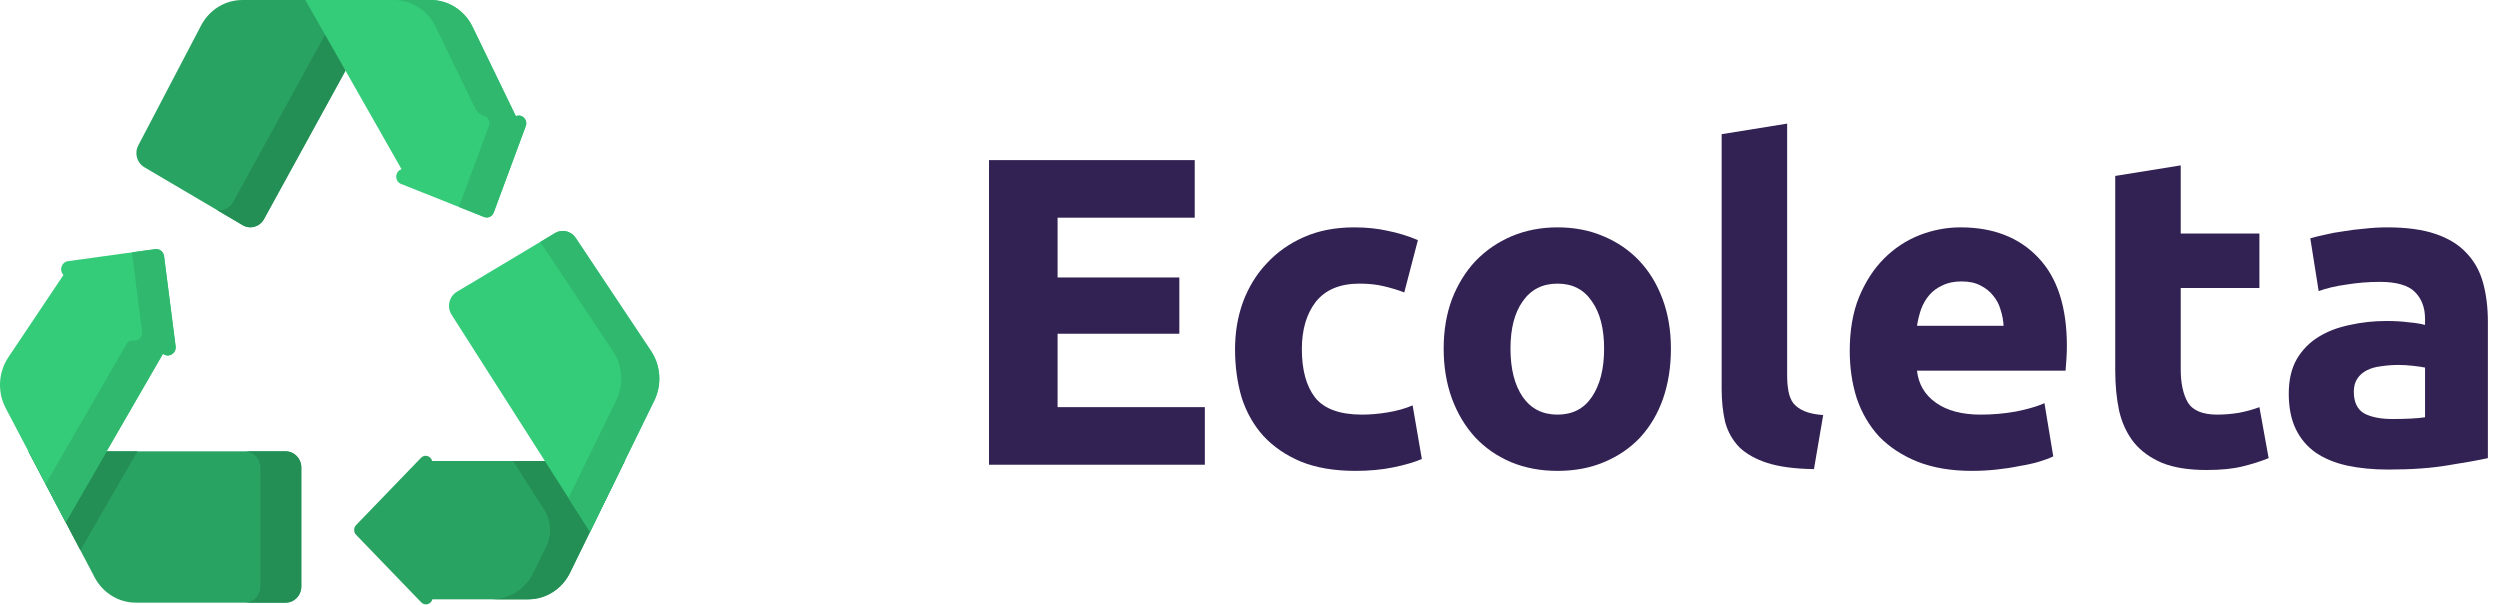
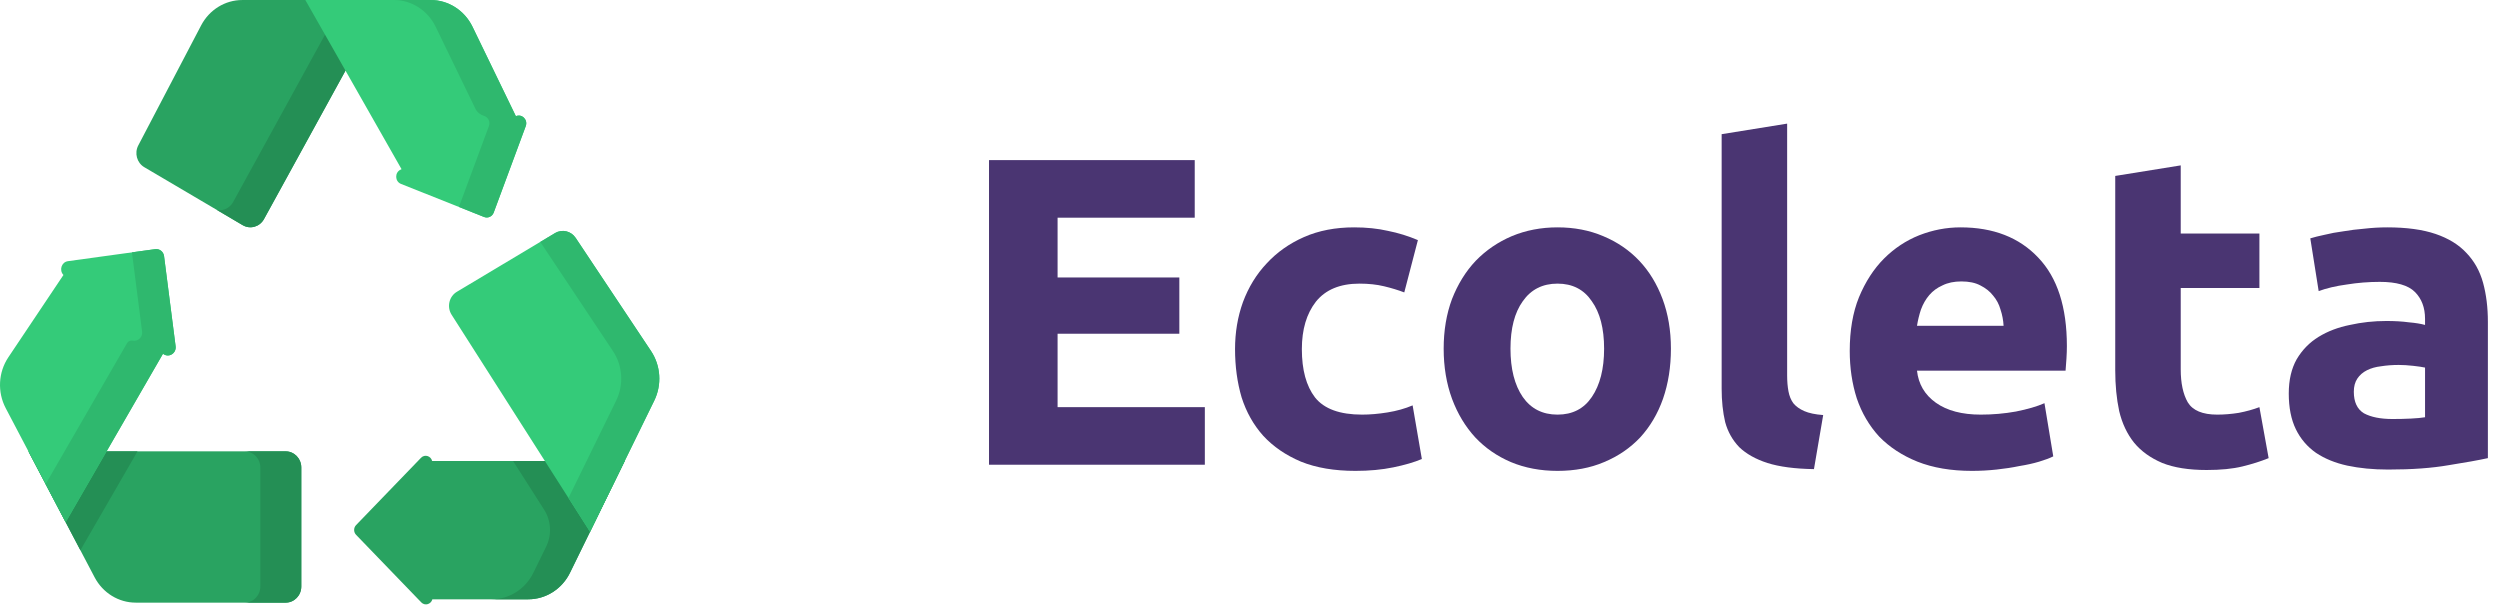
<svg xmlns="http://www.w3.org/2000/svg" width="182" height="44" viewBox="0 0 182 44" fill="none">
-   <path d="M72 33.832V11.656H86.976V15.848H76.992V20.2H85.856V24.296H76.992V29.64H87.712V33.832H72Z" fill="#322153" />
-   <path d="M89.911 25.416C89.911 24.2 90.103 23.059 90.487 21.992C90.893 20.904 91.469 19.965 92.215 19.176C92.962 18.365 93.869 17.725 94.935 17.256C96.002 16.787 97.218 16.552 98.583 16.552C99.479 16.552 100.301 16.637 101.047 16.808C101.794 16.957 102.519 17.181 103.223 17.48L102.231 21.288C101.783 21.117 101.293 20.968 100.759 20.84C100.226 20.712 99.629 20.648 98.967 20.648C97.559 20.648 96.503 21.085 95.799 21.96C95.117 22.835 94.775 23.987 94.775 25.416C94.775 26.931 95.095 28.104 95.735 28.936C96.397 29.768 97.538 30.184 99.159 30.184C99.735 30.184 100.354 30.131 101.015 30.024C101.677 29.917 102.285 29.747 102.839 29.512L103.511 33.416C102.957 33.651 102.263 33.853 101.431 34.024C100.599 34.195 99.682 34.28 98.679 34.28C97.143 34.28 95.821 34.056 94.711 33.608C93.602 33.139 92.685 32.509 91.959 31.72C91.255 30.931 90.733 30.003 90.391 28.936C90.071 27.848 89.911 26.675 89.911 25.416Z" fill="#322153" />
-   <path d="M121.643 25.384C121.643 26.707 121.451 27.923 121.067 29.032C120.683 30.12 120.128 31.059 119.403 31.848C118.677 32.616 117.803 33.213 116.779 33.64C115.776 34.067 114.645 34.28 113.387 34.28C112.149 34.28 111.019 34.067 109.995 33.64C108.992 33.213 108.128 32.616 107.403 31.848C106.677 31.059 106.112 30.12 105.707 29.032C105.301 27.923 105.099 26.707 105.099 25.384C105.099 24.061 105.301 22.856 105.707 21.768C106.133 20.68 106.709 19.752 107.435 18.984C108.181 18.216 109.056 17.619 110.059 17.192C111.083 16.765 112.192 16.552 113.387 16.552C114.603 16.552 115.712 16.765 116.715 17.192C117.739 17.619 118.613 18.216 119.339 18.984C120.064 19.752 120.629 20.68 121.035 21.768C121.44 22.856 121.643 24.061 121.643 25.384ZM116.779 25.384C116.779 23.912 116.48 22.76 115.883 21.928C115.307 21.075 114.475 20.648 113.387 20.648C112.299 20.648 111.456 21.075 110.859 21.928C110.261 22.76 109.963 23.912 109.963 25.384C109.963 26.856 110.261 28.029 110.859 28.904C111.456 29.757 112.299 30.184 113.387 30.184C114.475 30.184 115.307 29.757 115.883 28.904C116.48 28.029 116.779 26.856 116.779 25.384Z" fill="#322153" />
-   <path d="M132.056 34.152C130.67 34.131 129.539 33.981 128.664 33.704C127.811 33.427 127.128 33.043 126.616 32.552C126.126 32.04 125.784 31.432 125.592 30.728C125.422 30.003 125.336 29.192 125.336 28.296V9.768L130.104 9V27.336C130.104 27.763 130.136 28.147 130.2 28.488C130.264 28.829 130.382 29.117 130.552 29.352C130.744 29.587 131.011 29.779 131.352 29.928C131.694 30.077 132.152 30.173 132.728 30.216L132.056 34.152Z" fill="#322153" />
-   <path d="M134.661 25.544C134.661 24.051 134.885 22.749 135.333 21.64C135.803 20.509 136.411 19.571 137.157 18.824C137.904 18.077 138.757 17.512 139.717 17.128C140.699 16.744 141.701 16.552 142.725 16.552C145.115 16.552 147.003 17.288 148.389 18.76C149.776 20.211 150.469 22.355 150.469 25.192C150.469 25.469 150.459 25.779 150.437 26.12C150.416 26.44 150.395 26.728 150.373 26.984H139.557C139.664 27.965 140.123 28.744 140.933 29.32C141.744 29.896 142.832 30.184 144.197 30.184C145.072 30.184 145.925 30.109 146.757 29.96C147.611 29.789 148.304 29.587 148.837 29.352L149.477 33.224C149.221 33.352 148.88 33.48 148.453 33.608C148.027 33.736 147.547 33.843 147.013 33.928C146.501 34.035 145.947 34.12 145.349 34.184C144.752 34.248 144.155 34.28 143.557 34.28C142.043 34.28 140.72 34.056 139.589 33.608C138.48 33.16 137.552 32.552 136.805 31.784C136.08 30.995 135.536 30.067 135.173 29C134.832 27.933 134.661 26.781 134.661 25.544ZM145.861 23.72C145.84 23.315 145.765 22.92 145.637 22.536C145.531 22.152 145.349 21.811 145.093 21.512C144.859 21.213 144.549 20.968 144.165 20.776C143.803 20.584 143.344 20.488 142.789 20.488C142.256 20.488 141.797 20.584 141.413 20.776C141.029 20.947 140.709 21.181 140.453 21.48C140.197 21.779 139.995 22.131 139.845 22.536C139.717 22.92 139.621 23.315 139.557 23.72H145.861Z" fill="#322153" />
-   <path d="M153.989 12.808L158.757 12.04V17H164.485V20.968H158.757V26.888C158.757 27.891 158.927 28.691 159.269 29.288C159.631 29.885 160.346 30.184 161.413 30.184C161.925 30.184 162.447 30.141 162.981 30.056C163.535 29.949 164.037 29.811 164.485 29.64L165.157 33.352C164.581 33.587 163.941 33.789 163.237 33.96C162.533 34.131 161.669 34.216 160.645 34.216C159.343 34.216 158.266 34.045 157.413 33.704C156.559 33.341 155.877 32.851 155.365 32.232C154.853 31.592 154.49 30.824 154.277 29.928C154.085 29.032 153.989 28.04 153.989 26.952V12.808Z" fill="#322153" />
-   <path d="M174.174 30.504C174.644 30.504 175.092 30.493 175.519 30.472C175.945 30.451 176.286 30.419 176.543 30.376V26.76C176.351 26.717 176.062 26.675 175.678 26.632C175.294 26.589 174.942 26.568 174.622 26.568C174.174 26.568 173.748 26.6 173.342 26.664C172.958 26.707 172.617 26.803 172.318 26.952C172.02 27.101 171.785 27.304 171.615 27.56C171.444 27.816 171.358 28.136 171.358 28.52C171.358 29.267 171.604 29.789 172.094 30.088C172.606 30.365 173.3 30.504 174.174 30.504ZM173.79 16.552C175.198 16.552 176.372 16.712 177.311 17.032C178.249 17.352 178.996 17.811 179.55 18.408C180.126 19.005 180.532 19.731 180.767 20.584C181.001 21.437 181.118 22.387 181.118 23.432V33.352C180.436 33.501 179.487 33.672 178.271 33.864C177.054 34.077 175.582 34.184 173.854 34.184C172.767 34.184 171.775 34.088 170.879 33.896C170.004 33.704 169.246 33.395 168.606 32.968C167.966 32.52 167.476 31.944 167.134 31.24C166.793 30.536 166.622 29.672 166.622 28.648C166.622 27.667 166.814 26.835 167.199 26.152C167.604 25.469 168.137 24.925 168.799 24.52C169.46 24.115 170.217 23.827 171.071 23.656C171.924 23.464 172.809 23.368 173.727 23.368C174.345 23.368 174.889 23.4 175.358 23.464C175.849 23.507 176.244 23.571 176.543 23.656V23.208C176.543 22.397 176.297 21.747 175.807 21.256C175.316 20.765 174.463 20.52 173.246 20.52C172.436 20.52 171.636 20.584 170.846 20.712C170.057 20.819 169.374 20.979 168.799 21.192L168.19 17.352C168.468 17.267 168.809 17.181 169.215 17.096C169.641 16.989 170.1 16.904 170.59 16.84C171.081 16.755 171.593 16.691 172.127 16.648C172.681 16.584 173.236 16.552 173.79 16.552Z" fill="#322153" />
+   <path d="M72 33.832V11.656H86.976V15.848H76.992V20.2H85.856V24.296H76.992V29.64H87.712V33.832H72Z" fill="#4a3572" />
+   <path d="M89.911 25.416C89.911 24.2 90.103 23.059 90.487 21.992C90.893 20.904 91.469 19.965 92.215 19.176C92.962 18.365 93.869 17.725 94.935 17.256C96.002 16.787 97.218 16.552 98.583 16.552C99.479 16.552 100.301 16.637 101.047 16.808C101.794 16.957 102.519 17.181 103.223 17.48L102.231 21.288C101.783 21.117 101.293 20.968 100.759 20.84C100.226 20.712 99.629 20.648 98.967 20.648C97.559 20.648 96.503 21.085 95.799 21.96C95.117 22.835 94.775 23.987 94.775 25.416C94.775 26.931 95.095 28.104 95.735 28.936C96.397 29.768 97.538 30.184 99.159 30.184C99.735 30.184 100.354 30.131 101.015 30.024C101.677 29.917 102.285 29.747 102.839 29.512L103.511 33.416C102.957 33.651 102.263 33.853 101.431 34.024C100.599 34.195 99.682 34.28 98.679 34.28C97.143 34.28 95.821 34.056 94.711 33.608C93.602 33.139 92.685 32.509 91.959 31.72C91.255 30.931 90.733 30.003 90.391 28.936C90.071 27.848 89.911 26.675 89.911 25.416Z" fill="#4a3572" />
+   <path d="M121.643 25.384C121.643 26.707 121.451 27.923 121.067 29.032C120.683 30.12 120.128 31.059 119.403 31.848C118.677 32.616 117.803 33.213 116.779 33.64C115.776 34.067 114.645 34.28 113.387 34.28C112.149 34.28 111.019 34.067 109.995 33.64C108.992 33.213 108.128 32.616 107.403 31.848C106.677 31.059 106.112 30.12 105.707 29.032C105.301 27.923 105.099 26.707 105.099 25.384C105.099 24.061 105.301 22.856 105.707 21.768C106.133 20.68 106.709 19.752 107.435 18.984C108.181 18.216 109.056 17.619 110.059 17.192C111.083 16.765 112.192 16.552 113.387 16.552C114.603 16.552 115.712 16.765 116.715 17.192C117.739 17.619 118.613 18.216 119.339 18.984C120.064 19.752 120.629 20.68 121.035 21.768C121.44 22.856 121.643 24.061 121.643 25.384ZM116.779 25.384C116.779 23.912 116.48 22.76 115.883 21.928C115.307 21.075 114.475 20.648 113.387 20.648C112.299 20.648 111.456 21.075 110.859 21.928C110.261 22.76 109.963 23.912 109.963 25.384C109.963 26.856 110.261 28.029 110.859 28.904C111.456 29.757 112.299 30.184 113.387 30.184C114.475 30.184 115.307 29.757 115.883 28.904C116.48 28.029 116.779 26.856 116.779 25.384Z" fill="#4a3572" />
+   <path d="M132.056 34.152C130.67 34.131 129.539 33.981 128.664 33.704C127.811 33.427 127.128 33.043 126.616 32.552C126.126 32.04 125.784 31.432 125.592 30.728C125.422 30.003 125.336 29.192 125.336 28.296V9.768L130.104 9V27.336C130.104 27.763 130.136 28.147 130.2 28.488C130.264 28.829 130.382 29.117 130.552 29.352C130.744 29.587 131.011 29.779 131.352 29.928C131.694 30.077 132.152 30.173 132.728 30.216L132.056 34.152Z" fill="#4a3572" />
+   <path d="M134.661 25.544C134.661 24.051 134.885 22.749 135.333 21.64C135.803 20.509 136.411 19.571 137.157 18.824C137.904 18.077 138.757 17.512 139.717 17.128C140.699 16.744 141.701 16.552 142.725 16.552C145.115 16.552 147.003 17.288 148.389 18.76C149.776 20.211 150.469 22.355 150.469 25.192C150.469 25.469 150.459 25.779 150.437 26.12C150.416 26.44 150.395 26.728 150.373 26.984H139.557C139.664 27.965 140.123 28.744 140.933 29.32C141.744 29.896 142.832 30.184 144.197 30.184C145.072 30.184 145.925 30.109 146.757 29.96C147.611 29.789 148.304 29.587 148.837 29.352L149.477 33.224C149.221 33.352 148.88 33.48 148.453 33.608C148.027 33.736 147.547 33.843 147.013 33.928C146.501 34.035 145.947 34.12 145.349 34.184C144.752 34.248 144.155 34.28 143.557 34.28C142.043 34.28 140.72 34.056 139.589 33.608C138.48 33.16 137.552 32.552 136.805 31.784C136.08 30.995 135.536 30.067 135.173 29C134.832 27.933 134.661 26.781 134.661 25.544ZM145.861 23.72C145.84 23.315 145.765 22.92 145.637 22.536C145.531 22.152 145.349 21.811 145.093 21.512C144.859 21.213 144.549 20.968 144.165 20.776C143.803 20.584 143.344 20.488 142.789 20.488C142.256 20.488 141.797 20.584 141.413 20.776C141.029 20.947 140.709 21.181 140.453 21.48C140.197 21.779 139.995 22.131 139.845 22.536C139.717 22.92 139.621 23.315 139.557 23.72H145.861Z" fill="#4a3572" />
+   <path d="M153.989 12.808L158.757 12.04V17H164.485V20.968H158.757V26.888C158.757 27.891 158.927 28.691 159.269 29.288C159.631 29.885 160.346 30.184 161.413 30.184C161.925 30.184 162.447 30.141 162.981 30.056C163.535 29.949 164.037 29.811 164.485 29.64L165.157 33.352C164.581 33.587 163.941 33.789 163.237 33.96C162.533 34.131 161.669 34.216 160.645 34.216C159.343 34.216 158.266 34.045 157.413 33.704C156.559 33.341 155.877 32.851 155.365 32.232C154.853 31.592 154.49 30.824 154.277 29.928C154.085 29.032 153.989 28.04 153.989 26.952V12.808Z" fill="#4a3572" />
+   <path d="M174.174 30.504C174.644 30.504 175.092 30.493 175.519 30.472C175.945 30.451 176.286 30.419 176.543 30.376V26.76C176.351 26.717 176.062 26.675 175.678 26.632C175.294 26.589 174.942 26.568 174.622 26.568C174.174 26.568 173.748 26.6 173.342 26.664C172.958 26.707 172.617 26.803 172.318 26.952C172.02 27.101 171.785 27.304 171.615 27.56C171.444 27.816 171.358 28.136 171.358 28.52C171.358 29.267 171.604 29.789 172.094 30.088C172.606 30.365 173.3 30.504 174.174 30.504ZM173.79 16.552C175.198 16.552 176.372 16.712 177.311 17.032C178.249 17.352 178.996 17.811 179.55 18.408C180.126 19.005 180.532 19.731 180.767 20.584C181.001 21.437 181.118 22.387 181.118 23.432V33.352C180.436 33.501 179.487 33.672 178.271 33.864C177.054 34.077 175.582 34.184 173.854 34.184C172.767 34.184 171.775 34.088 170.879 33.896C170.004 33.704 169.246 33.395 168.606 32.968C167.966 32.52 167.476 31.944 167.134 31.24C166.793 30.536 166.622 29.672 166.622 28.648C166.622 27.667 166.814 26.835 167.199 26.152C167.604 25.469 168.137 24.925 168.799 24.52C169.46 24.115 170.217 23.827 171.071 23.656C171.924 23.464 172.809 23.368 173.727 23.368C174.345 23.368 174.889 23.4 175.358 23.464C175.849 23.507 176.244 23.571 176.543 23.656V23.208C176.543 22.397 176.297 21.747 175.807 21.256C175.316 20.765 174.463 20.52 173.246 20.52C172.436 20.52 171.636 20.584 170.846 20.712C170.057 20.819 169.374 20.979 168.799 21.192L168.19 17.352C168.468 17.267 168.809 17.181 169.215 17.096C169.641 16.989 170.1 16.904 170.59 16.84C171.081 16.755 171.593 16.691 172.127 16.648C172.681 16.584 173.236 16.552 173.79 16.552Z" fill="#4a3572" />
  <path d="M14.642 1.85L10.067 10.586C9.772 11.15 9.966 11.855 10.505 12.172L17.668 16.392C18.214 16.714 18.908 16.516 19.218 15.95L27.974 0.001H17.64C16.389 0.001 15.239 0.71 14.642 1.85Z" fill="#29A361" />
  <path d="M27.974 0L19.218 15.95C18.907 16.515 18.214 16.714 17.668 16.392L15.798 15.291C16.254 15.367 16.728 15.15 16.97 14.71L25.047 0H27.974Z" fill="#248F55" />
  <path d="M37.555 8.459L34.4 1.949C33.821 0.755 32.641 0.001 31.351 0.001H22.228L29.233 12.317C29.21 12.327 29.187 12.338 29.164 12.349C28.723 12.554 28.741 13.209 29.192 13.389L35.241 15.796C35.521 15.908 35.836 15.762 35.943 15.472L38.275 9.18C38.447 8.714 37.995 8.265 37.555 8.459Z" fill="#34CB79" />
  <path d="M38.275 9.179L35.943 15.472C35.836 15.763 35.521 15.908 35.241 15.796L33.41 15.067L35.592 9.179C35.716 8.845 35.518 8.52 35.234 8.435C34.963 8.353 34.732 8.17 34.606 7.909L31.716 1.949C31.138 0.755 29.959 0 28.669 0H31.351C32.641 0 33.82 0.755 34.399 1.949L37.555 8.459C37.995 8.265 38.447 8.714 38.275 9.179Z" fill="#2FB86E" />
  <path d="M31.459 33.559C31.374 33.198 30.924 33.043 30.65 33.328L25.922 38.227C25.734 38.422 25.734 38.739 25.922 38.934L30.668 43.853C30.941 44.135 31.386 43.984 31.476 43.629H38.455C39.74 43.629 40.916 42.881 41.497 41.693L45.479 33.559H31.459V33.559Z" fill="#29A361" />
  <path d="M37.351 33.559L39.614 37.108C40.125 37.91 40.182 38.935 39.762 39.793L38.831 41.694C38.251 42.881 37.075 43.629 35.79 43.629H38.455C39.739 43.629 40.916 42.881 41.497 41.694L45.479 33.559H37.351V33.559Z" fill="#248F55" />
  <path d="M21.935 42.694V34.036C21.935 33.385 21.426 32.857 20.798 32.857H2.068L6.888 42.028C7.486 43.165 8.635 43.872 9.884 43.872H20.798C21.426 43.872 21.935 43.345 21.935 42.694Z" fill="#29A361" />
  <path d="M10.011 32.858L5.852 40.057L2.068 32.858H10.011Z" fill="#248F55" />
  <path d="M21.935 34.036V42.694C21.935 43.345 21.426 43.872 20.798 43.872H17.815C18.443 43.872 18.952 43.345 18.952 42.694V34.036C18.952 33.385 18.443 32.858 17.815 32.858H20.798C21.426 32.858 21.935 33.385 21.935 34.036Z" fill="#248F55" />
  <path d="M12.785 25.207L11.944 18.647C11.902 18.323 11.615 18.095 11.302 18.138L4.948 19.013C4.469 19.079 4.291 19.682 4.619 20.018L0.609 26.008C-0.127 27.106 -0.201 28.54 0.416 29.714L4.78 38.017L11.865 25.751C11.868 25.753 11.87 25.755 11.873 25.757C12.277 26.075 12.851 25.728 12.785 25.207Z" fill="#34CB79" />
  <path d="M11.873 25.757C11.87 25.755 11.868 25.753 11.866 25.751L4.78 38.016L3.322 35.244L9.09 25.259L9.25 24.982C9.337 24.83 9.508 24.765 9.675 24.798C9.676 24.799 9.677 24.799 9.678 24.799C10.033 24.865 10.398 24.558 10.344 24.136L9.605 18.371L11.302 18.138C11.614 18.095 11.902 18.323 11.944 18.646L12.785 25.207C12.852 25.729 12.277 26.075 11.873 25.757Z" fill="#2FB86E" />
  <path d="M47.396 25.557L41.91 17.32C41.574 16.814 40.919 16.662 40.406 16.968L33.257 21.244C32.69 21.583 32.516 22.348 32.877 22.914L42.955 38.715L47.631 29.164C48.197 28.008 48.106 26.624 47.396 25.557Z" fill="#34CB79" />
  <path d="M47.63 29.165L42.954 38.715L41.386 36.255L44.857 29.164C45.423 28.008 45.333 26.624 44.622 25.557L39.331 17.612L40.406 16.969C40.919 16.661 41.574 16.814 41.91 17.32L47.396 25.557C48.107 26.624 48.196 28.009 47.63 29.165Z" fill="#2FB86E" />
</svg>
